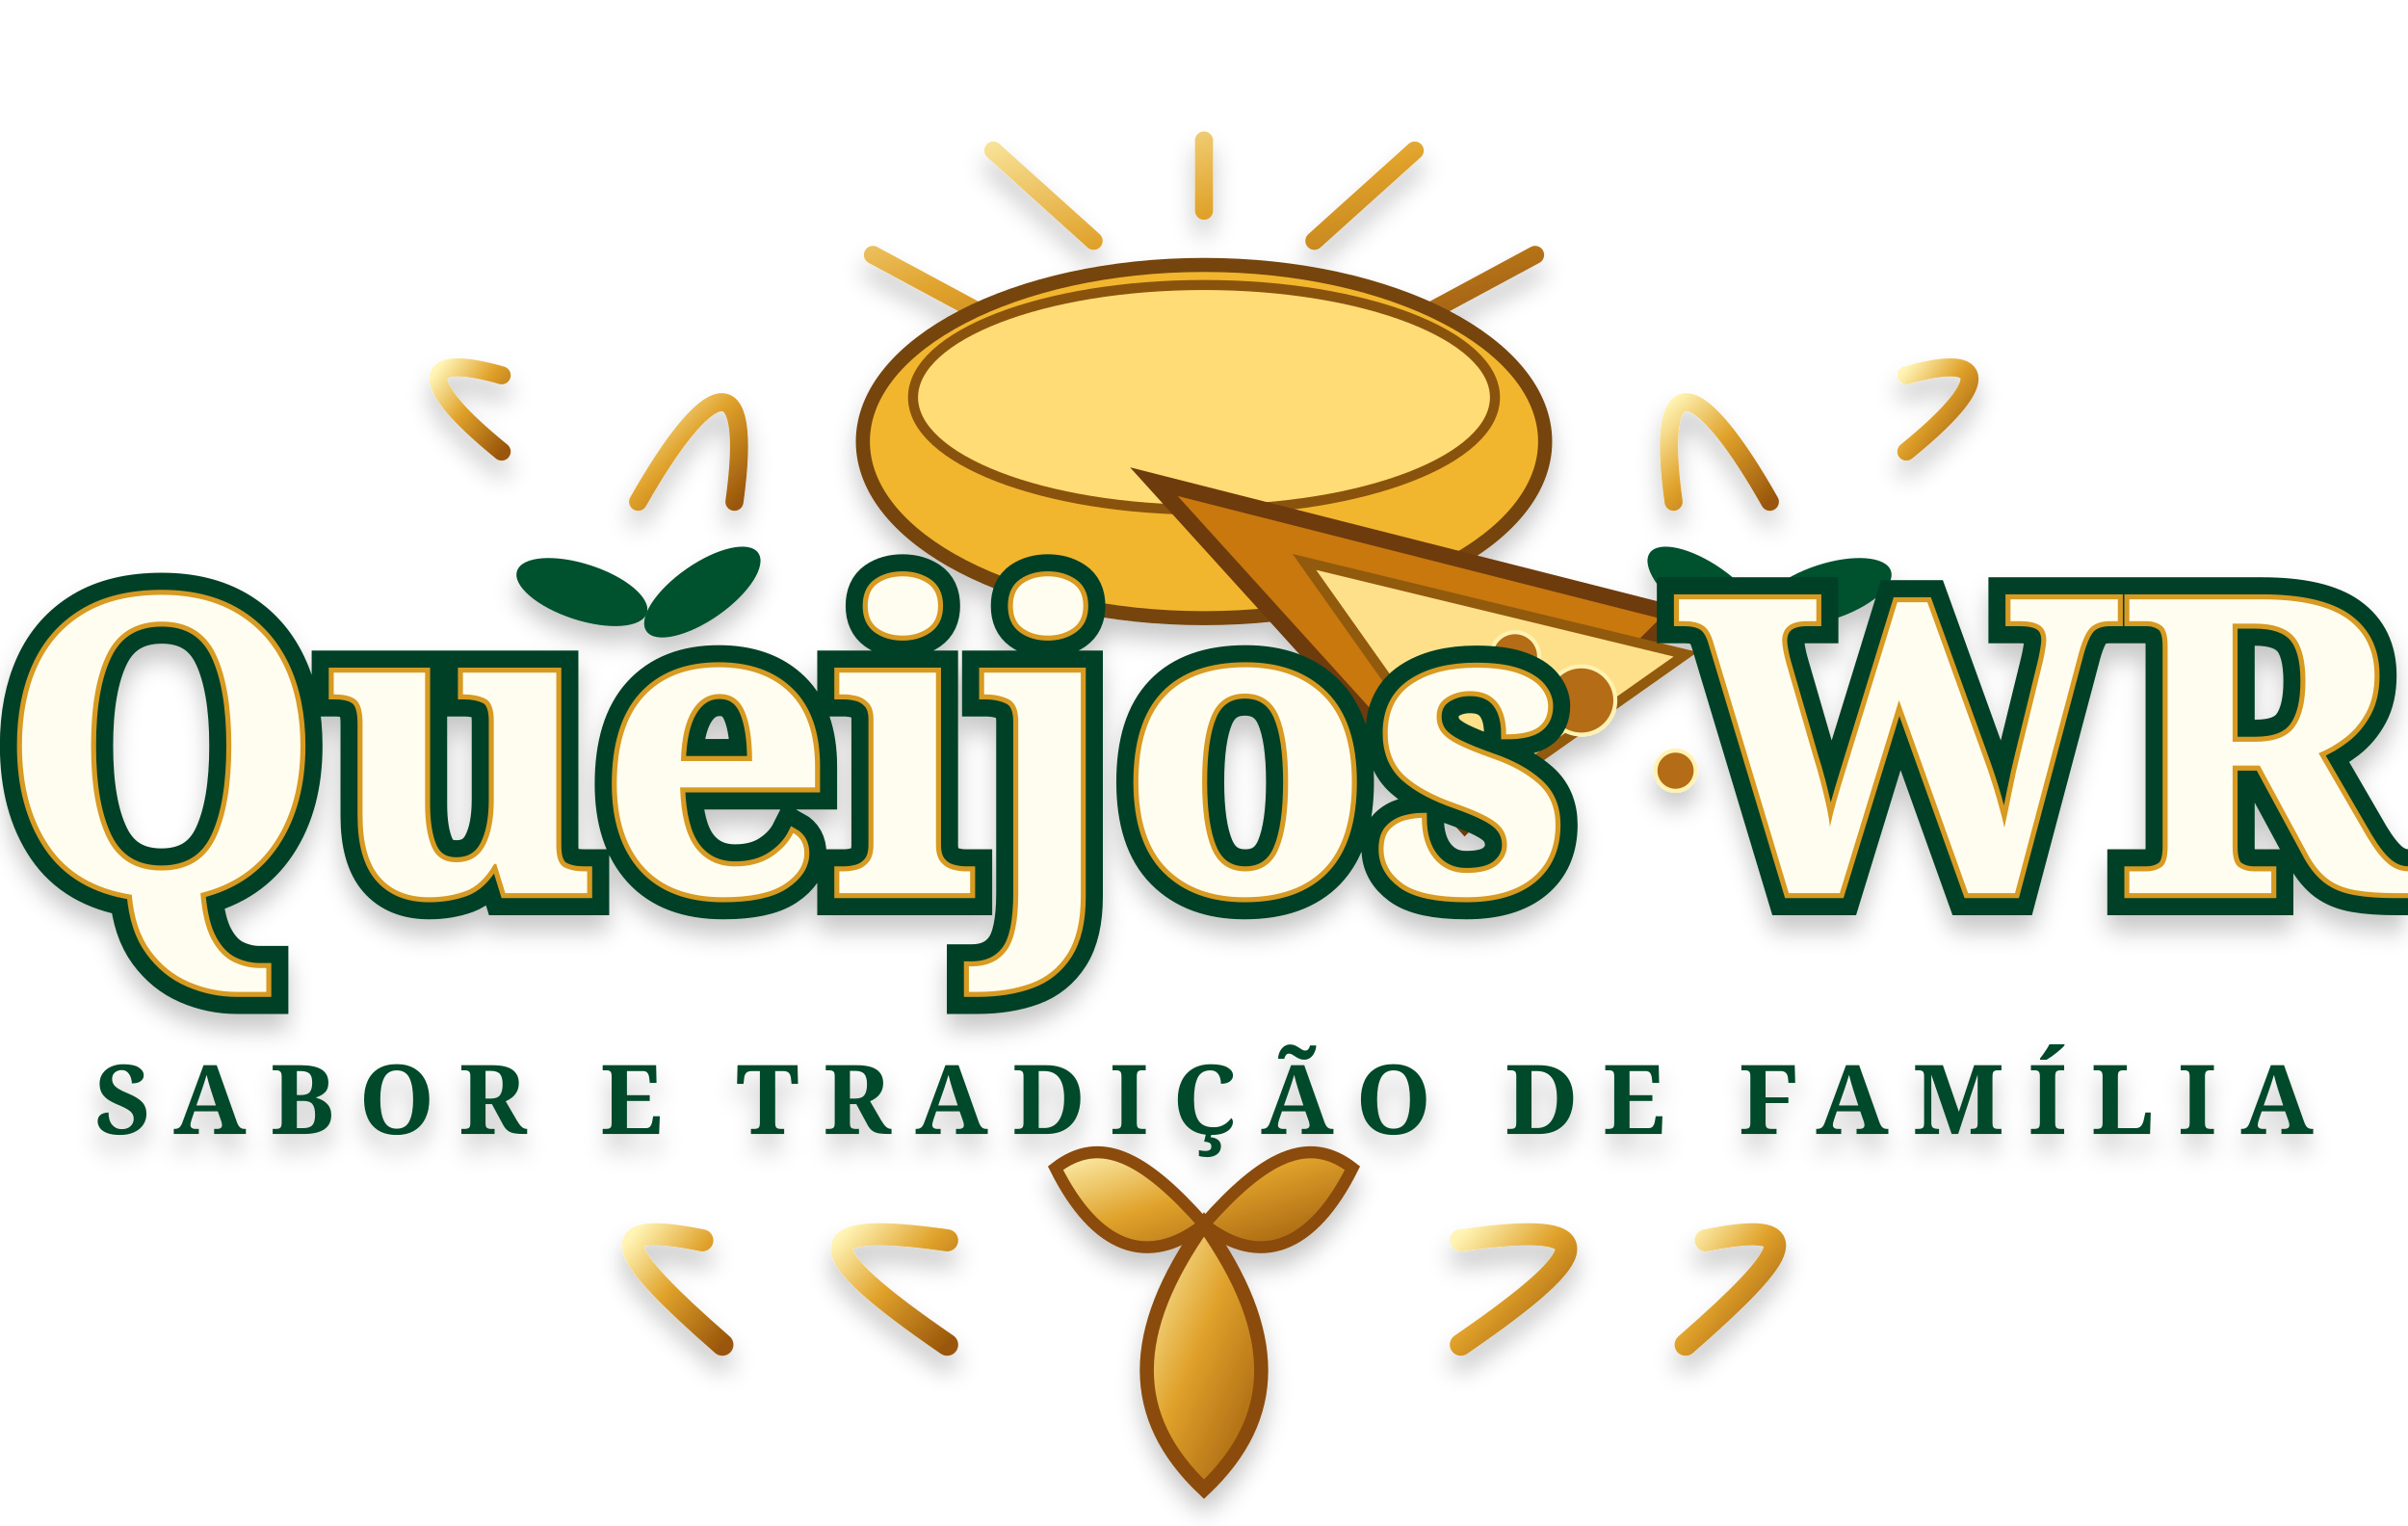
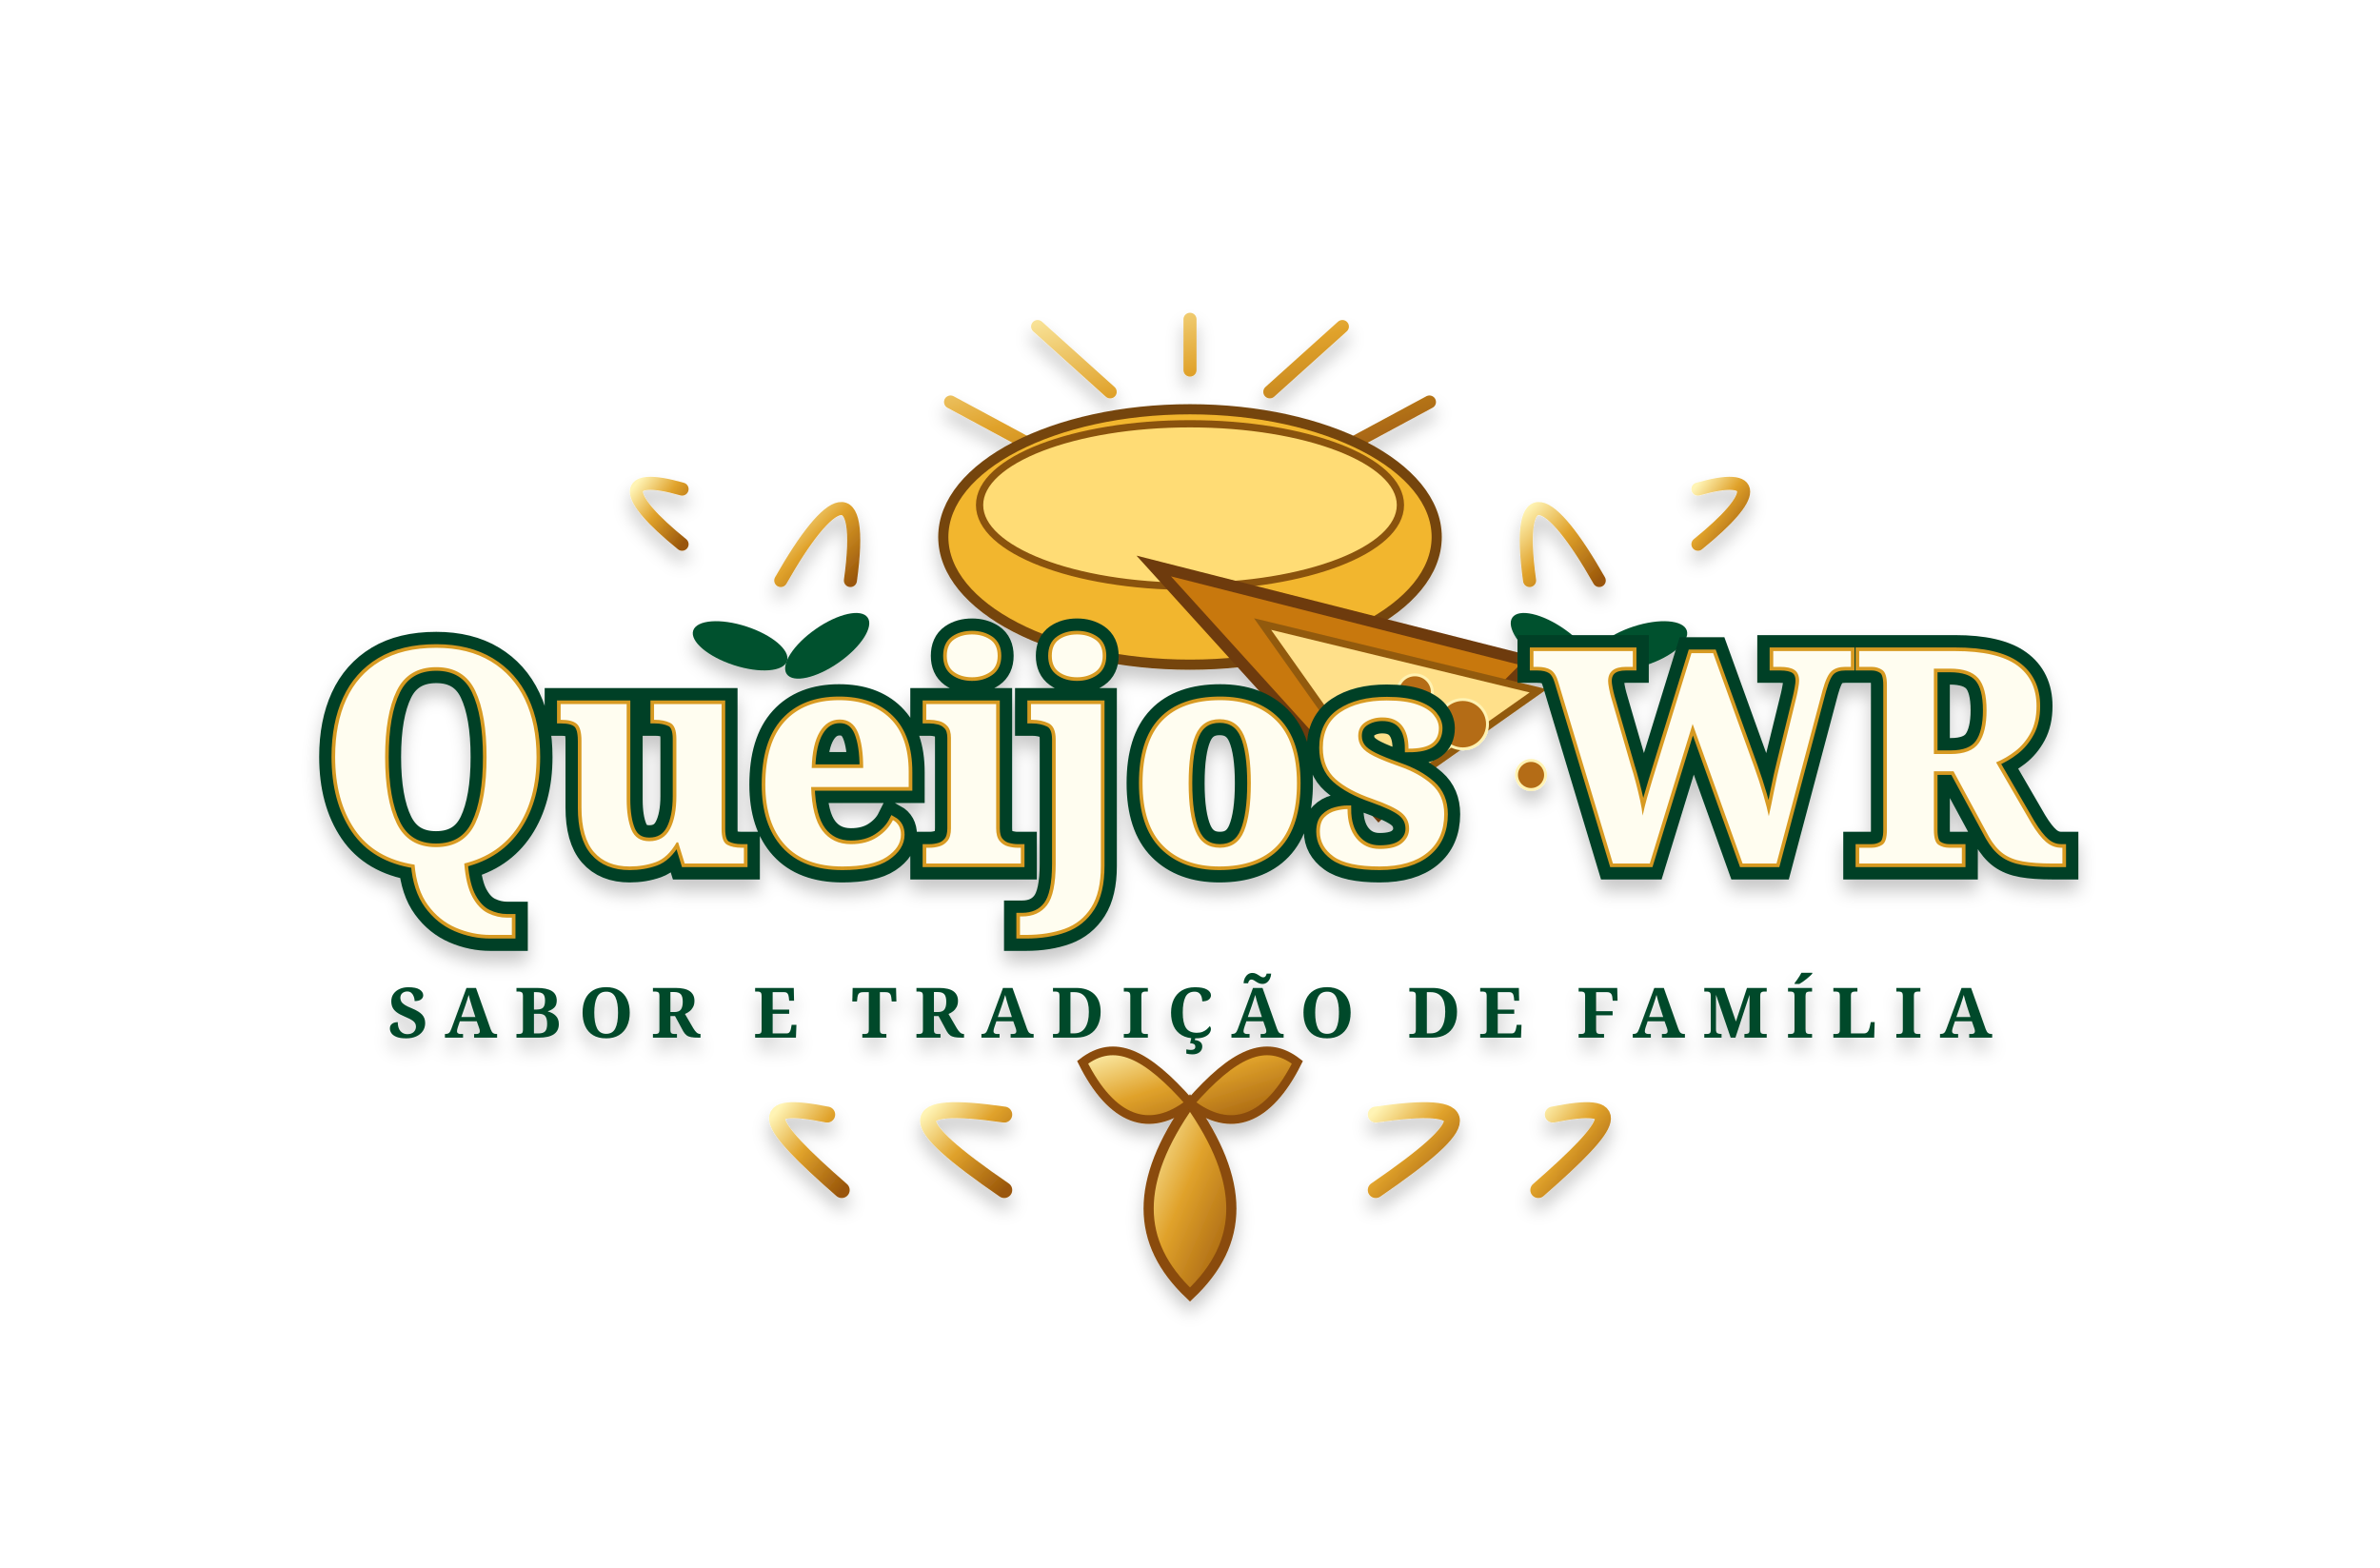
- <svg xmlns="http://www.w3.org/2000/svg" viewBox="0 0 1200 760" preserveAspectRatio="xMidYMid meet" role="img" aria-label="Queijos WR">
+ <svg xmlns="http://www.w3.org/2000/svg" viewBox="-220 -150 1640 1080" preserveAspectRatio="xMidYMid meet" role="img" aria-label="Queijos WR">
  <defs>
    <linearGradient id="g" x1="0" y1="0" x2="1" y2="1">
      <stop stop-color="#fff4b5" />
      <stop offset=".45" stop-color="#e0a22b" />
      <stop offset="1" stop-color="#9a570b" />
    </linearGradient>
-     <filter id="s" x="-20%" y="-20%" width="140%" height="140%">
+     <filter id="s" x="-40%" y="-40%" width="180%" height="180%">
      <feDropShadow dx="0" dy="8" stdDeviation="6" flood-color="#000" flood-opacity=".22" />
    </filter>
  </defs>
-   <rect width="1200" height="760" fill="none" />
+   <rect x="-220" y="-150" width="1640" height="1080" fill="none" />
  <g filter="url(#s)">
    <g transform="translate(470 70)">
      <path d="M130 35V0M185 50l50-45M75 50L25 5M230 92l65-35M30 92l-65-35" stroke="url(#g)" stroke-width="9" stroke-linecap="round" />
      <ellipse cx="130" cy="150" rx="170" ry="88" fill="#f2b62f" stroke="#754409" stroke-width="7" />
      <ellipse cx="130" cy="128" rx="145" ry="56" fill="#ffdc75" stroke="#8a520b" stroke-width="5" />
      <path d="M105 170l260 66-105 105z" fill="#c8780b" stroke="#6e3a07" stroke-width="8" />
      <path d="M180 210l190 46-105 74z" fill="#ffe08a" stroke="#925a0d" stroke-width="5" />
      <g fill="#b46c13" stroke="#fff2b2" stroke-width="2">
        <circle cx="285" cy="257" r="12" />
        <circle cx="318" cy="279" r="17" />
        <circle cx="246" cy="300" r="13" />
        <circle cx="365" cy="314" r="10" />
      </g>
    </g>
    <g fill="none" stroke="url(#g)" stroke-width="9" stroke-linecap="round">
      <path d="M250 225c-42-34-42-50 0-38" />
      <path d="M318 250c34-60 58-72 48 0" />
      <path d="M950 225c42-34 42-50 0-38" />
      <path d="M882 250c-34-60-58-72-48 0" />
    </g>
    <g fill="#00512f">
      <ellipse cx="290" cy="295" rx="34" ry="14" transform="rotate(18 290 295)" />
      <ellipse cx="350" cy="295" rx="34" ry="14" transform="rotate(-35 350 295)" />
      <ellipse cx="910" cy="295" rx="34" ry="14" transform="rotate(-18 910 295)" />
      <ellipse cx="850" cy="295" rx="34" ry="14" transform="rotate(35 850 295)" />
    </g>
    <text x="600" y="445" text-anchor="middle" font-family="Georgia,serif" font-weight="900" font-size="205" fill="#fffdf0" stroke="#003f27" stroke-width="22" paint-order="stroke">Queijos WR</text>
    <text x="600" y="445" text-anchor="middle" font-family="Georgia,serif" font-weight="900" font-size="205" fill="#fffdf0" stroke="#d79a20" stroke-width="5" paint-order="stroke">Queijos WR</text>
    <text x="600" y="565" text-anchor="middle" font-family="Georgia,serif" font-size="48" font-weight="900" letter-spacing="12" fill="#064829">SABOR E TRADIÇÃO DE FAMÍLIA</text>
    <g fill="none" stroke="url(#g)" stroke-width="11" stroke-linecap="round">
      <path d="M360 670c-55-48-60-62-10-52" />
      <path d="M472 670c-70-48-70-62 0-52" />
      <path d="M728 670c70-48 70-62 0-52" />
      <path d="M840 670c55-48 60-62 10-52" />
    </g>
    <path d="M600 610c-38 54-38 96 0 132 38-36 38-78 0-132z" fill="url(#g)" stroke="#8a4c07" stroke-width="7" />
    <path d="M600 610c-30-34-52-45-74-28 20 40 46 50 74 28zm0 0c30-34 52-45 74-28-20 40-46 50-74 28z" fill="url(#g)" stroke="#8a4c07" stroke-width="6" />
  </g>
</svg>
